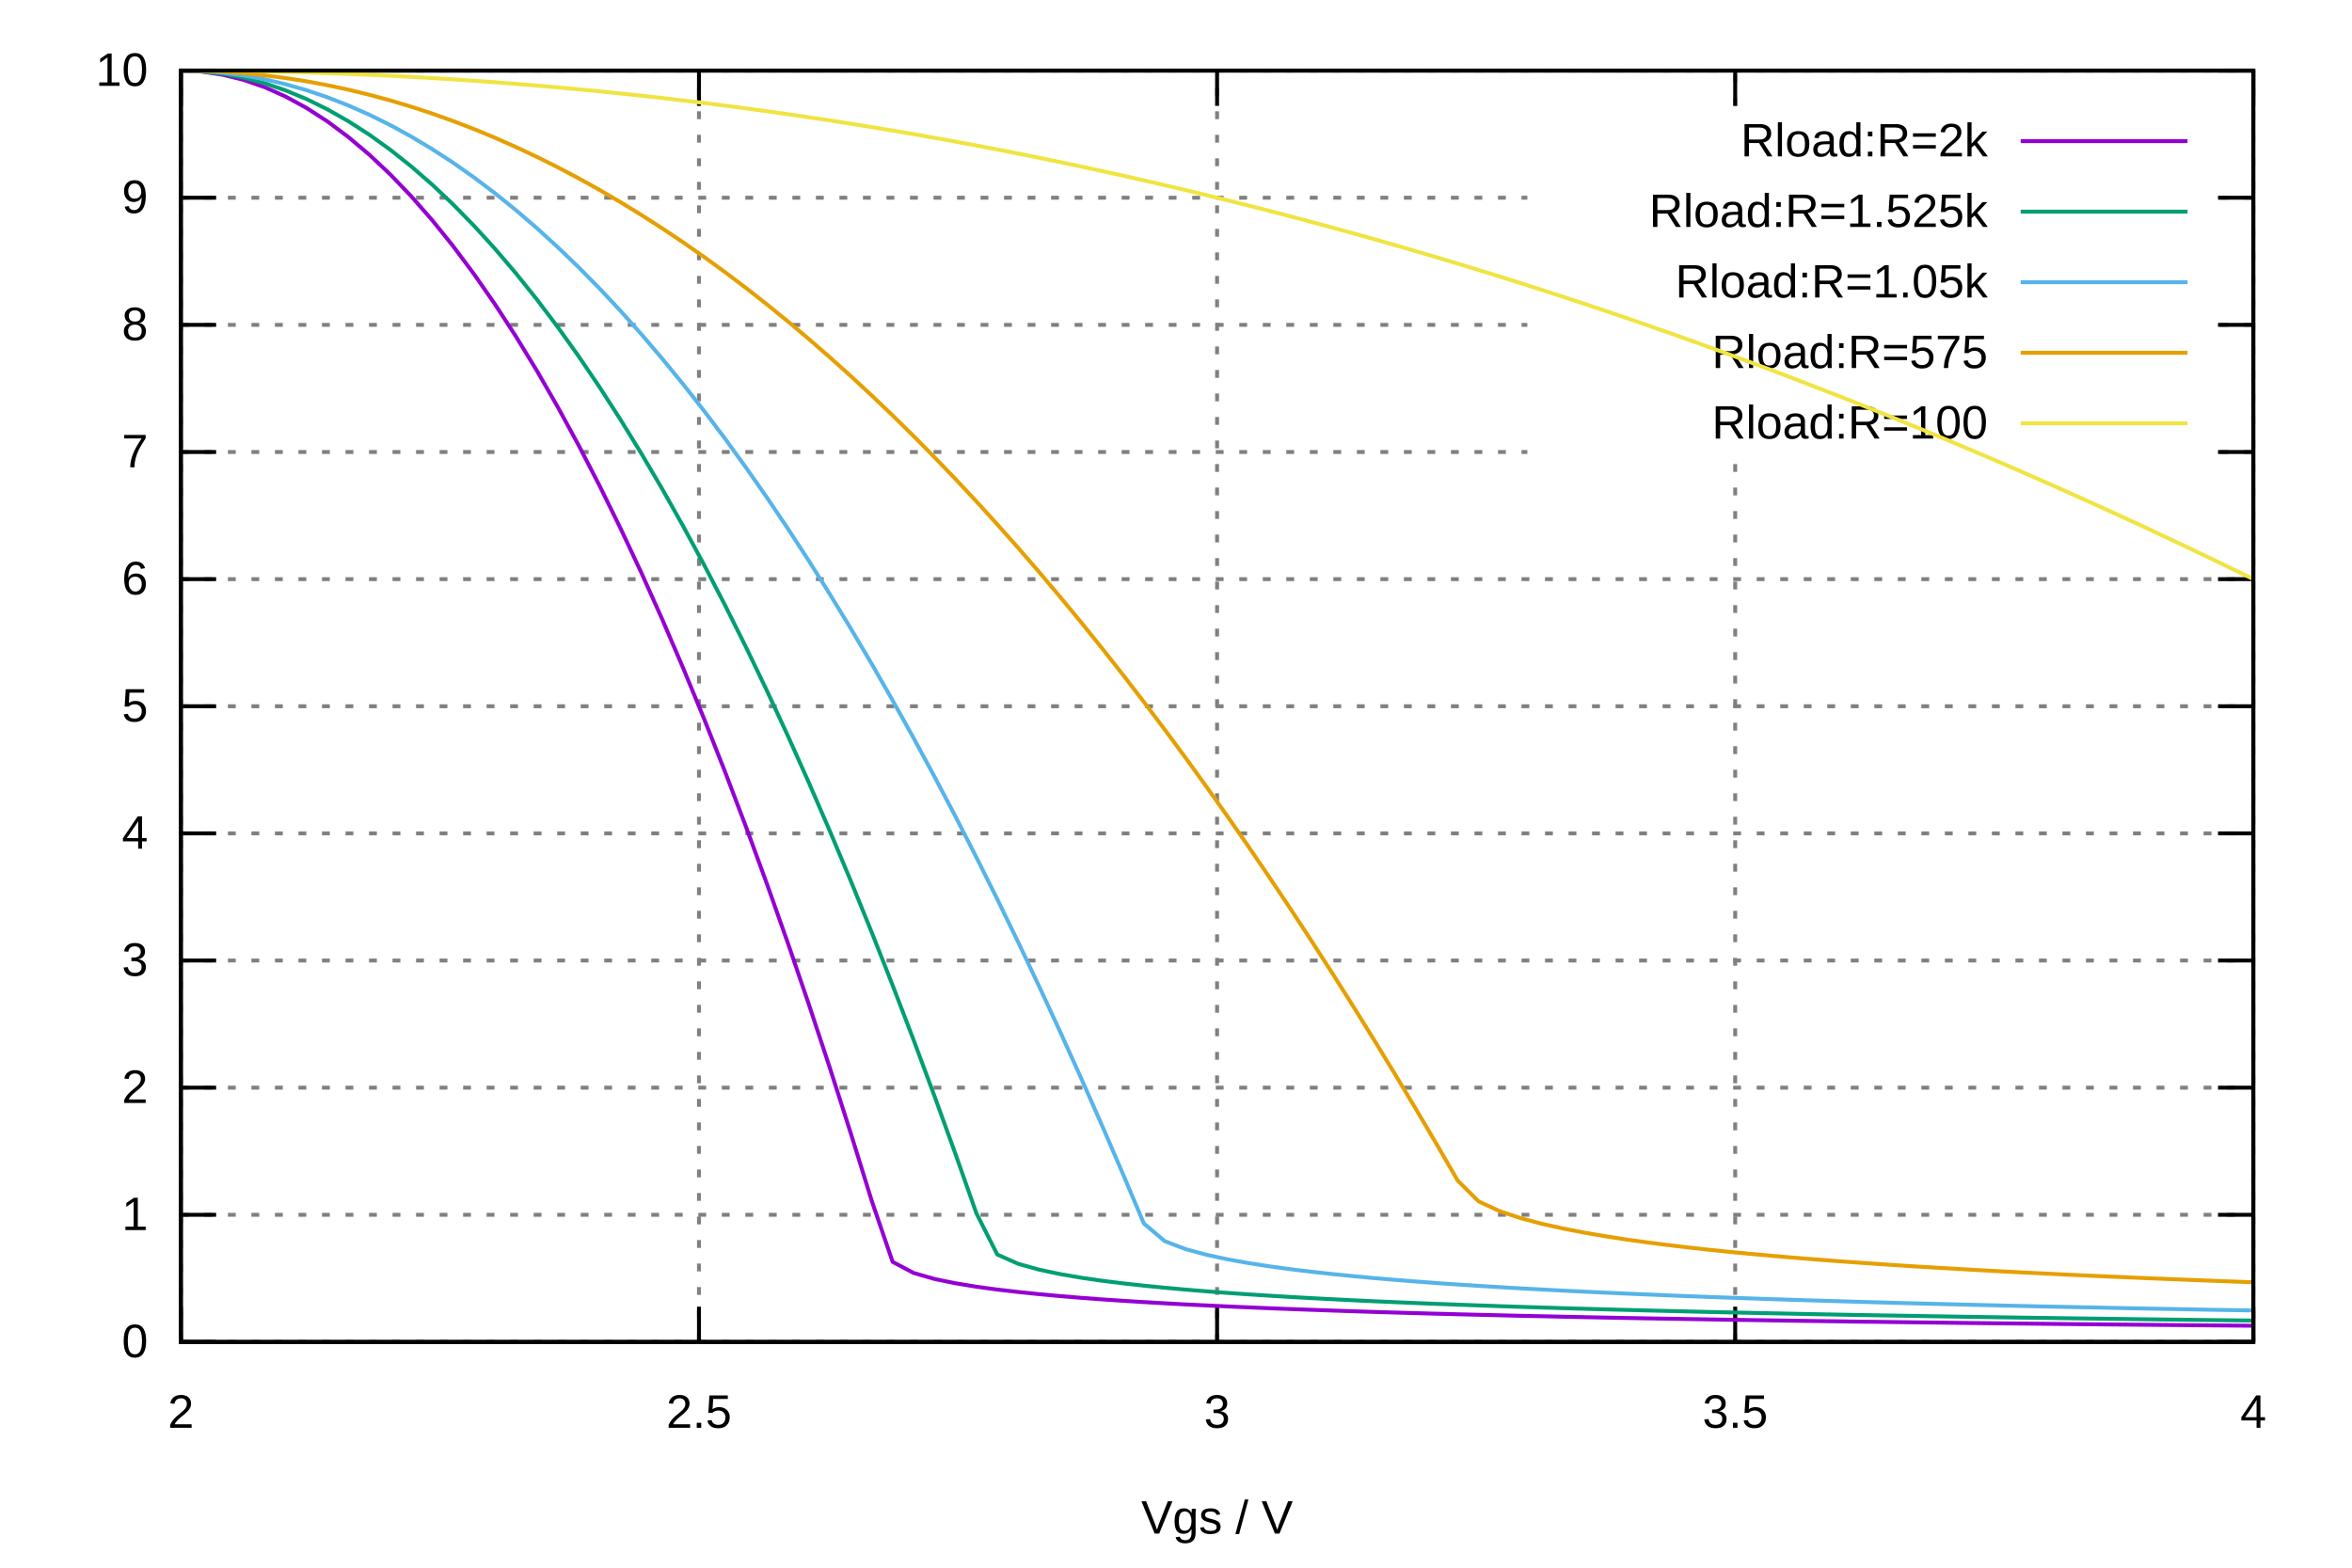
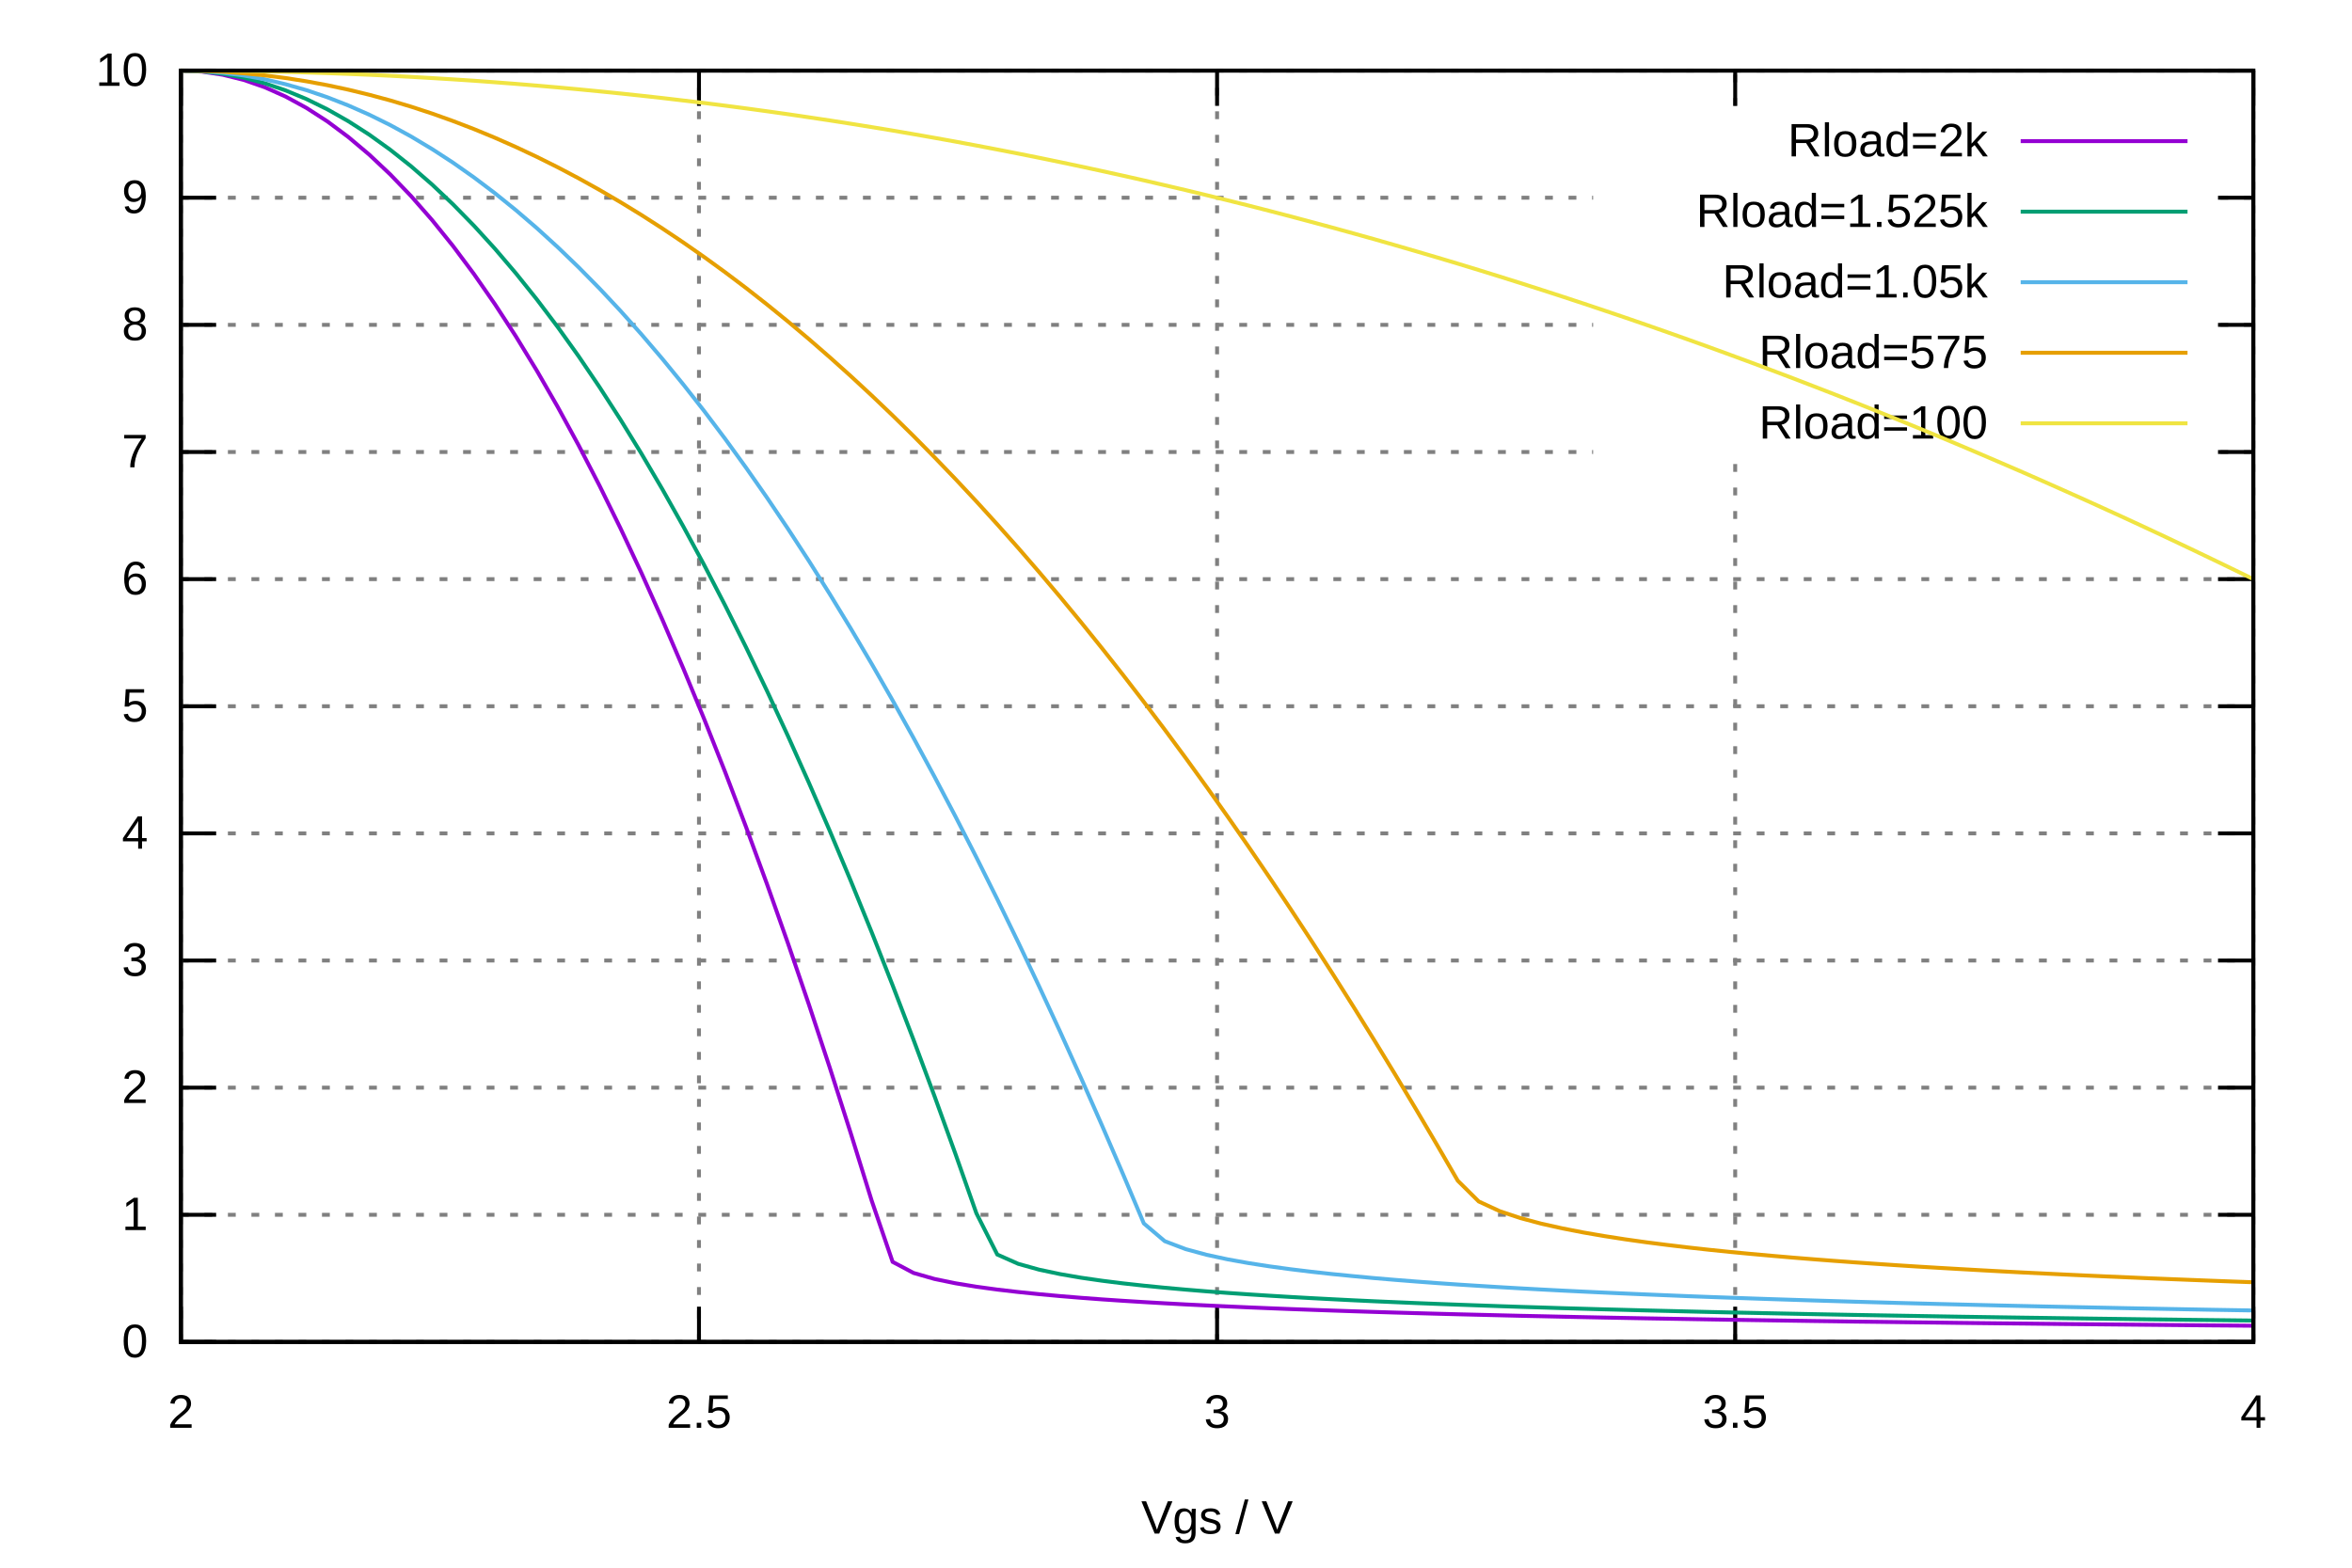
<svg xmlns="http://www.w3.org/2000/svg" xmlns:xlink="http://www.w3.org/1999/xlink" viewBox="0 0 600 400">
  <g id="gnuplot_canvas">
    <rect x="0" y="0" width="600" height="400" fill="none" />
    <defs>
      <circle id="gpDot" r="0.5" stroke-width="0.5" stroke="currentColor" />
      <path id="gpPt0" stroke-width="0.222" stroke="currentColor" d="M-1,0 h2 M0,-1 v2" />
      <path id="gpPt1" stroke-width="0.222" stroke="currentColor" d="M-1,-1 L1,1 M1,-1 L-1,1" />
      <path id="gpPt2" stroke-width="0.222" stroke="currentColor" d="M-1,0 L1,0 M0,-1 L0,1 M-1,-1 L1,1 M-1,1 L1,-1" />
      <rect id="gpPt3" stroke-width="0.222" stroke="currentColor" x="-1" y="-1" width="2" height="2" />
      <rect id="gpPt4" stroke-width="0.222" stroke="currentColor" fill="currentColor" x="-1" y="-1" width="2" height="2" />
      <circle id="gpPt5" stroke-width="0.222" stroke="currentColor" cx="0" cy="0" r="1" />
      <use xlink:href="#gpPt5" id="gpPt6" fill="currentColor" stroke="none" />
      <path id="gpPt7" stroke-width="0.222" stroke="currentColor" d="M0,-1.33 L-1.33,0.67 L1.33,0.67 z" />
      <use xlink:href="#gpPt7" id="gpPt8" fill="currentColor" stroke="none" />
      <use xlink:href="#gpPt7" id="gpPt9" stroke="currentColor" transform="rotate(180)" />
      <use xlink:href="#gpPt9" id="gpPt10" fill="currentColor" stroke="none" />
      <use xlink:href="#gpPt3" id="gpPt11" stroke="currentColor" transform="rotate(45)" />
      <use xlink:href="#gpPt11" id="gpPt12" fill="currentColor" stroke="none" />
      <path id="gpPt13" stroke-width="0.222" stroke="currentColor" d="M0,1.330 L1.265,0.411 L0.782,-1.067 L-0.782,-1.076 L-1.265,0.411 z" />
      <use xlink:href="#gpPt13" id="gpPt14" fill="currentColor" stroke="none" />
      <filter id="textbox" filterUnits="objectBoundingBox" x="0" y="0" height="1" width="1">
        <feFlood flood-color="white" flood-opacity="1" result="bgnd" />
        <feComposite in="SourceGraphic" in2="bgnd" operator="atop" />
      </filter>
      <filter id="greybox" filterUnits="objectBoundingBox" x="0" y="0" height="1" width="1">
        <feFlood flood-color="lightgrey" flood-opacity="1" result="grey" />
        <feComposite in="SourceGraphic" in2="grey" operator="atop" />
      </filter>
    </defs>
    <g fill="none" color="white" stroke="currentColor" stroke-width="1.00" stroke-linecap="butt" stroke-linejoin="miter">
</g>
    <g fill="none" color="black" stroke="currentColor" stroke-width="1.00" stroke-linecap="butt" stroke-linejoin="miter">
</g>
    <g fill="none" color="gray" stroke="currentColor" stroke-width="1.00" stroke-linecap="butt" stroke-linejoin="miter">
      <path stroke="gray" stroke-dasharray="2,4" class="gridline" d="M46.14,342.40 L574.82,342.40  " />
    </g>
    <g fill="none" color="black" stroke="currentColor" stroke-width="1.00" stroke-linecap="butt" stroke-linejoin="miter">
      <path stroke="black" d="M46.14,342.40 L55.14,342.40 M574.82,342.40 L565.82,342.40  " />
      <g transform="translate(37.75,346.30)" stroke="none" fill="black" font-family="Arial" font-size="12.00" text-anchor="end">
        <text>
          <tspan font-family="Arial"> 0</tspan>
        </text>
      </g>
    </g>
    <g fill="none" color="black" stroke="currentColor" stroke-width="1.00" stroke-linecap="butt" stroke-linejoin="miter">
</g>
    <g fill="none" color="gray" stroke="currentColor" stroke-width="1.00" stroke-linecap="butt" stroke-linejoin="miter">
      <path stroke="gray" stroke-dasharray="2,4" class="gridline" d="M46.14,309.96 L574.82,309.96  " />
    </g>
    <g fill="none" color="black" stroke="currentColor" stroke-width="1.00" stroke-linecap="butt" stroke-linejoin="miter">
      <path stroke="black" d="M46.14,309.96 L55.14,309.96 M574.82,309.96 L565.82,309.96  " />
      <g transform="translate(37.75,313.86)" stroke="none" fill="black" font-family="Arial" font-size="12.00" text-anchor="end">
        <text>
          <tspan font-family="Arial"> 1</tspan>
        </text>
      </g>
    </g>
    <g fill="none" color="black" stroke="currentColor" stroke-width="1.00" stroke-linecap="butt" stroke-linejoin="miter">
</g>
    <g fill="none" color="gray" stroke="currentColor" stroke-width="1.00" stroke-linecap="butt" stroke-linejoin="miter">
      <path stroke="gray" stroke-dasharray="2,4" class="gridline" d="M46.14,277.52 L574.82,277.52  " />
    </g>
    <g fill="none" color="black" stroke="currentColor" stroke-width="1.00" stroke-linecap="butt" stroke-linejoin="miter">
      <path stroke="black" d="M46.14,277.52 L55.14,277.52 M574.82,277.52 L565.82,277.52  " />
      <g transform="translate(37.75,281.42)" stroke="none" fill="black" font-family="Arial" font-size="12.00" text-anchor="end">
        <text>
          <tspan font-family="Arial"> 2</tspan>
        </text>
      </g>
    </g>
    <g fill="none" color="black" stroke="currentColor" stroke-width="1.00" stroke-linecap="butt" stroke-linejoin="miter">
</g>
    <g fill="none" color="gray" stroke="currentColor" stroke-width="1.00" stroke-linecap="butt" stroke-linejoin="miter">
      <path stroke="gray" stroke-dasharray="2,4" class="gridline" d="M46.14,245.08 L574.82,245.08  " />
    </g>
    <g fill="none" color="black" stroke="currentColor" stroke-width="1.00" stroke-linecap="butt" stroke-linejoin="miter">
      <path stroke="black" d="M46.14,245.08 L55.14,245.08 M574.82,245.08 L565.82,245.08  " />
      <g transform="translate(37.75,248.98)" stroke="none" fill="black" font-family="Arial" font-size="12.00" text-anchor="end">
        <text>
          <tspan font-family="Arial"> 3</tspan>
        </text>
      </g>
    </g>
    <g fill="none" color="black" stroke="currentColor" stroke-width="1.00" stroke-linecap="butt" stroke-linejoin="miter">
</g>
    <g fill="none" color="gray" stroke="currentColor" stroke-width="1.00" stroke-linecap="butt" stroke-linejoin="miter">
      <path stroke="gray" stroke-dasharray="2,4" class="gridline" d="M46.14,212.64 L574.82,212.64  " />
    </g>
    <g fill="none" color="black" stroke="currentColor" stroke-width="1.00" stroke-linecap="butt" stroke-linejoin="miter">
      <path stroke="black" d="M46.14,212.64 L55.14,212.64 M574.82,212.64 L565.82,212.64  " />
      <g transform="translate(37.75,216.54)" stroke="none" fill="black" font-family="Arial" font-size="12.00" text-anchor="end">
        <text>
          <tspan font-family="Arial"> 4</tspan>
        </text>
      </g>
    </g>
    <g fill="none" color="black" stroke="currentColor" stroke-width="1.00" stroke-linecap="butt" stroke-linejoin="miter">
</g>
    <g fill="none" color="gray" stroke="currentColor" stroke-width="1.00" stroke-linecap="butt" stroke-linejoin="miter">
      <path stroke="gray" stroke-dasharray="2,4" class="gridline" d="M46.14,180.20 L574.82,180.20  " />
    </g>
    <g fill="none" color="black" stroke="currentColor" stroke-width="1.00" stroke-linecap="butt" stroke-linejoin="miter">
      <path stroke="black" d="M46.14,180.20 L55.14,180.20 M574.82,180.20 L565.82,180.20  " />
      <g transform="translate(37.75,184.10)" stroke="none" fill="black" font-family="Arial" font-size="12.00" text-anchor="end">
        <text>
          <tspan font-family="Arial"> 5</tspan>
        </text>
      </g>
    </g>
    <g fill="none" color="black" stroke="currentColor" stroke-width="1.00" stroke-linecap="butt" stroke-linejoin="miter">
</g>
    <g fill="none" color="gray" stroke="currentColor" stroke-width="1.00" stroke-linecap="butt" stroke-linejoin="miter">
      <path stroke="gray" stroke-dasharray="2,4" class="gridline" d="M46.14,147.77 L574.82,147.77  " />
    </g>
    <g fill="none" color="black" stroke="currentColor" stroke-width="1.00" stroke-linecap="butt" stroke-linejoin="miter">
      <path stroke="black" d="M46.14,147.77 L55.14,147.77 M574.82,147.77 L565.82,147.77  " />
      <g transform="translate(37.75,151.67)" stroke="none" fill="black" font-family="Arial" font-size="12.00" text-anchor="end">
        <text>
          <tspan font-family="Arial"> 6</tspan>
        </text>
      </g>
    </g>
    <g fill="none" color="black" stroke="currentColor" stroke-width="1.00" stroke-linecap="butt" stroke-linejoin="miter">
</g>
    <g fill="none" color="gray" stroke="currentColor" stroke-width="1.00" stroke-linecap="butt" stroke-linejoin="miter">
-       <path stroke="gray" stroke-dasharray="2,4" class="gridline" d="M46.14,115.33 L389.63,115.33 M566.43,115.33 L574.82,115.33  " />
+       <path stroke="gray" stroke-dasharray="2,4" class="gridline" d="M46.14,115.33 L406.41,115.33 M566.43,115.33 L574.82,115.33  " />
    </g>
    <g fill="none" color="black" stroke="currentColor" stroke-width="1.00" stroke-linecap="butt" stroke-linejoin="miter">
      <path stroke="black" d="M46.14,115.33 L55.14,115.33 M574.82,115.33 L565.82,115.33  " />
      <g transform="translate(37.75,119.23)" stroke="none" fill="black" font-family="Arial" font-size="12.00" text-anchor="end">
        <text>
          <tspan font-family="Arial"> 7</tspan>
        </text>
      </g>
    </g>
    <g fill="none" color="black" stroke="currentColor" stroke-width="1.00" stroke-linecap="butt" stroke-linejoin="miter">
</g>
    <g fill="none" color="gray" stroke="currentColor" stroke-width="1.00" stroke-linecap="butt" stroke-linejoin="miter">
-       <path stroke="gray" stroke-dasharray="2,4" class="gridline" d="M46.14,82.89 L389.63,82.89 M566.43,82.89 L574.82,82.89  " />
+       <path stroke="gray" stroke-dasharray="2,4" class="gridline" d="M46.14,82.89 L406.41,82.89 M566.43,82.89 L574.82,82.89  " />
    </g>
    <g fill="none" color="black" stroke="currentColor" stroke-width="1.00" stroke-linecap="butt" stroke-linejoin="miter">
      <path stroke="black" d="M46.14,82.89 L55.14,82.89 M574.82,82.89 L565.82,82.89  " />
      <g transform="translate(37.75,86.79)" stroke="none" fill="black" font-family="Arial" font-size="12.00" text-anchor="end">
        <text>
          <tspan font-family="Arial"> 8</tspan>
        </text>
      </g>
    </g>
    <g fill="none" color="black" stroke="currentColor" stroke-width="1.00" stroke-linecap="butt" stroke-linejoin="miter">
</g>
    <g fill="none" color="gray" stroke="currentColor" stroke-width="1.00" stroke-linecap="butt" stroke-linejoin="miter">
-       <path stroke="gray" stroke-dasharray="2,4" class="gridline" d="M46.14,50.45 L389.63,50.45 M566.43,50.45 L574.82,50.45  " />
+       <path stroke="gray" stroke-dasharray="2,4" class="gridline" d="M46.14,50.45 L406.41,50.45 M566.43,50.45 L574.82,50.45  " />
    </g>
    <g fill="none" color="black" stroke="currentColor" stroke-width="1.00" stroke-linecap="butt" stroke-linejoin="miter">
      <path stroke="black" d="M46.14,50.45 L55.14,50.45 M574.82,50.45 L565.82,50.45  " />
      <g transform="translate(37.75,54.35)" stroke="none" fill="black" font-family="Arial" font-size="12.00" text-anchor="end">
        <text>
          <tspan font-family="Arial"> 9</tspan>
        </text>
      </g>
    </g>
    <g fill="none" color="black" stroke="currentColor" stroke-width="1.00" stroke-linecap="butt" stroke-linejoin="miter">
</g>
    <g fill="none" color="gray" stroke="currentColor" stroke-width="1.00" stroke-linecap="butt" stroke-linejoin="miter">
      <path stroke="gray" stroke-dasharray="2,4" class="gridline" d="M46.14,18.01 L574.82,18.01  " />
    </g>
    <g fill="none" color="black" stroke="currentColor" stroke-width="1.00" stroke-linecap="butt" stroke-linejoin="miter">
      <path stroke="black" d="M46.14,18.01 L55.14,18.01 M574.82,18.01 L565.82,18.01  " />
      <g transform="translate(37.75,21.91)" stroke="none" fill="black" font-family="Arial" font-size="12.00" text-anchor="end">
        <text>
          <tspan font-family="Arial"> 10</tspan>
        </text>
      </g>
    </g>
    <g fill="none" color="black" stroke="currentColor" stroke-width="1.00" stroke-linecap="butt" stroke-linejoin="miter">
</g>
    <g fill="none" color="gray" stroke="currentColor" stroke-width="1.00" stroke-linecap="butt" stroke-linejoin="miter">
      <path stroke="gray" stroke-dasharray="2,4" class="gridline" d="M46.14,342.40 L46.14,18.01  " />
    </g>
    <g fill="none" color="black" stroke="currentColor" stroke-width="1.00" stroke-linecap="butt" stroke-linejoin="miter">
      <path stroke="black" d="M46.14,342.40 L46.14,333.40 M46.14,18.01 L46.14,27.01  " />
      <g transform="translate(46.14,364.30)" stroke="none" fill="black" font-family="Arial" font-size="12.00" text-anchor="middle">
        <text>
          <tspan font-family="Arial"> 2</tspan>
        </text>
      </g>
    </g>
    <g fill="none" color="black" stroke="currentColor" stroke-width="1.00" stroke-linecap="butt" stroke-linejoin="miter">
</g>
    <g fill="none" color="gray" stroke="currentColor" stroke-width="1.00" stroke-linecap="butt" stroke-linejoin="miter">
      <path stroke="gray" stroke-dasharray="2,4" class="gridline" d="M178.31,342.40 L178.31,18.01  " />
    </g>
    <g fill="none" color="black" stroke="currentColor" stroke-width="1.00" stroke-linecap="butt" stroke-linejoin="miter">
      <path stroke="black" d="M178.31,342.40 L178.31,333.40 M178.31,18.01 L178.31,27.01  " />
      <g transform="translate(178.31,364.30)" stroke="none" fill="black" font-family="Arial" font-size="12.00" text-anchor="middle">
        <text>
          <tspan font-family="Arial"> 2.5</tspan>
        </text>
      </g>
    </g>
    <g fill="none" color="black" stroke="currentColor" stroke-width="1.00" stroke-linecap="butt" stroke-linejoin="miter">
</g>
    <g fill="none" color="gray" stroke="currentColor" stroke-width="1.00" stroke-linecap="butt" stroke-linejoin="miter">
      <path stroke="gray" stroke-dasharray="2,4" class="gridline" d="M310.48,342.40 L310.48,18.01  " />
    </g>
    <g fill="none" color="black" stroke="currentColor" stroke-width="1.00" stroke-linecap="butt" stroke-linejoin="miter">
      <path stroke="black" d="M310.48,342.40 L310.48,333.40 M310.48,18.01 L310.48,27.01  " />
      <g transform="translate(310.48,364.30)" stroke="none" fill="black" font-family="Arial" font-size="12.00" text-anchor="middle">
        <text>
          <tspan font-family="Arial"> 3</tspan>
        </text>
      </g>
    </g>
    <g fill="none" color="black" stroke="currentColor" stroke-width="1.00" stroke-linecap="butt" stroke-linejoin="miter">
</g>
    <g fill="none" color="gray" stroke="currentColor" stroke-width="1.00" stroke-linecap="butt" stroke-linejoin="miter">
      <path stroke="gray" stroke-dasharray="2,4" class="gridline" d="M442.65,342.40 L442.65,117.01 M442.65,27.01 L442.65,18.01  " />
    </g>
    <g fill="none" color="black" stroke="currentColor" stroke-width="1.00" stroke-linecap="butt" stroke-linejoin="miter">
      <path stroke="black" d="M442.65,342.40 L442.65,333.40 M442.65,18.01 L442.65,27.01  " />
      <g transform="translate(442.65,364.30)" stroke="none" fill="black" font-family="Arial" font-size="12.00" text-anchor="middle">
        <text>
          <tspan font-family="Arial"> 3.5</tspan>
        </text>
      </g>
    </g>
    <g fill="none" color="black" stroke="currentColor" stroke-width="1.00" stroke-linecap="butt" stroke-linejoin="miter">
</g>
    <g fill="none" color="gray" stroke="currentColor" stroke-width="1.00" stroke-linecap="butt" stroke-linejoin="miter">
      <path stroke="gray" stroke-dasharray="2,4" class="gridline" d="M574.82,342.40 L574.82,18.01  " />
    </g>
    <g fill="none" color="black" stroke="currentColor" stroke-width="1.00" stroke-linecap="butt" stroke-linejoin="miter">
      <path stroke="black" d="M574.82,342.40 L574.82,333.40 M574.82,18.01 L574.82,27.01  " />
      <g transform="translate(574.82,364.30)" stroke="none" fill="black" font-family="Arial" font-size="12.00" text-anchor="middle">
        <text>
          <tspan font-family="Arial"> 4</tspan>
        </text>
      </g>
    </g>
    <g fill="none" color="black" stroke="currentColor" stroke-width="1.00" stroke-linecap="butt" stroke-linejoin="miter">
</g>
    <g fill="none" color="black" stroke="currentColor" stroke-width="1.00" stroke-linecap="butt" stroke-linejoin="miter">
      <path stroke="black" d="M46.14,18.01 L46.14,342.40 L574.82,342.40 L574.82,18.01 L46.14,18.01 Z  " />
    </g>
    <g fill="none" color="black" stroke="currentColor" stroke-width="1.00" stroke-linecap="butt" stroke-linejoin="miter">
      <g transform="translate(310.48,391.30)" stroke="none" fill="black" font-family="Arial" font-size="12.00" text-anchor="middle">
        <text>
          <tspan font-family="Arial">Vgs / V</tspan>
        </text>
      </g>
    </g>
    <g fill="none" color="black" stroke="currentColor" stroke-width="1.00" stroke-linecap="butt" stroke-linejoin="miter">
</g>
    <g id="gnuplot_plot_1">
      <g fill="none" color="black" stroke="currentColor" stroke-width="1.00" stroke-linecap="butt" stroke-linejoin="miter">
        <g transform="translate(507.09,39.91)" stroke="none" fill="black" font-family="Arial" font-size="12.00" text-anchor="end">
          <text>
-             <tspan font-family="Arial">Rload:R=2k</tspan>
+             <tspan font-family="Arial">Rload=2k</tspan>
          </text>
        </g>
      </g>
      <g fill="none" color="black" stroke="currentColor" stroke-width="1.00" stroke-linecap="butt" stroke-linejoin="miter">
        <path stroke="rgb(148,   0, 211)" d="M515.48,36.01 L558.04,36.01 M46.14,18.01 L51.48,18.27 L56.82,19.07 L62.16,20.39 L67.50,22.25 L72.84,24.63   L78.18,27.54 L83.52,30.98 L88.86,34.96 L94.20,39.46 L99.54,44.49 L104.88,50.05 L110.22,56.14 L115.56,62.76   L120.90,69.91 L126.24,77.59 L131.58,85.79 L136.92,94.53 L142.26,103.80 L147.60,113.60 L152.94,123.92 L158.28,134.78   L163.62,146.16 L168.96,158.08 L174.30,170.52 L179.65,183.50 L184.99,197.00 L190.33,211.04 L195.67,225.60 L201.01,240.69   L206.35,256.31 L211.69,272.46 L217.03,289.15 L222.37,306.36 L227.71,321.97 L233.05,324.80 L238.39,326.33 L243.73,327.43   L249.07,328.31 L254.41,329.04 L259.75,329.66 L265.09,330.21 L270.43,330.70 L275.77,331.14 L281.11,331.54 L286.45,331.90   L291.79,332.23 L297.13,332.54 L302.47,332.83 L307.81,333.09 L313.15,333.34 L318.49,333.58 L323.83,333.80 L329.17,334.01   L334.51,334.20 L339.85,334.39 L345.19,334.57 L350.53,334.74 L355.87,334.90 L361.21,335.05 L366.55,335.20 L371.89,335.34   L377.23,335.47 L382.57,335.60 L387.91,335.73 L393.25,335.84 L398.59,335.96 L403.93,336.07 L409.27,336.18 L414.61,336.28   L419.95,336.38 L425.29,336.47 L430.63,336.56 L435.97,336.65 L441.31,336.74 L446.66,336.82 L452.00,336.90 L457.34,336.98   L462.68,337.06 L468.02,337.13 L473.36,337.21 L478.70,337.27 L484.04,337.34 L489.38,337.41 L494.72,337.47 L500.06,337.54   L505.40,337.60 L510.74,337.66 L516.08,337.71 L521.42,337.77 L526.76,337.83 L532.10,337.88 L537.44,337.93 L542.78,337.98   L548.12,338.03 L553.46,338.08 L558.80,338.13 L564.14,338.18 L569.48,338.22 L574.82,338.27  " />
      </g>
    </g>
    <g id="gnuplot_plot_2">
      <g fill="none" color="black" stroke="currentColor" stroke-width="1.00" stroke-linecap="butt" stroke-linejoin="miter">
        <g transform="translate(507.09,57.91)" stroke="none" fill="black" font-family="Arial" font-size="12.00" text-anchor="end">
          <text>
-             <tspan font-family="Arial">Rload:R=1.525k</tspan>
+             <tspan font-family="Arial">Rload=1.525k</tspan>
          </text>
        </g>
      </g>
      <g fill="none" color="black" stroke="currentColor" stroke-width="1.00" stroke-linecap="butt" stroke-linejoin="miter">
        <path stroke="rgb(  0, 158, 115)" d="M515.48,54.01 L558.04,54.01 M46.14,18.01 L51.48,18.21 L56.82,18.82 L62.16,19.83 L67.50,21.24 L72.84,23.06   L78.18,25.28 L83.52,27.90 L88.86,30.93 L94.20,34.36 L99.54,38.20 L104.88,42.44 L110.22,47.08 L115.56,52.13   L120.90,57.58 L126.24,63.44 L131.58,69.70 L136.92,76.36 L142.26,83.42 L147.60,90.89 L152.94,98.77 L158.28,107.05   L163.62,115.73 L168.96,124.81 L174.30,134.30 L179.65,144.19 L184.99,154.49 L190.33,165.19 L195.67,176.30 L201.01,187.80   L206.35,199.72 L211.69,212.03 L217.03,224.75 L222.37,237.87 L227.71,251.40 L233.05,265.33 L238.39,279.67 L243.73,294.41   L249.07,309.55 L254.41,320.10 L259.75,322.47 L265.09,323.96 L270.43,325.09 L275.77,326.01 L281.11,326.78 L286.45,327.45   L291.79,328.04 L297.13,328.57 L302.47,329.05 L307.81,329.49 L313.15,329.89 L318.49,330.26 L323.83,330.60 L329.17,330.92   L334.51,331.22 L339.85,331.50 L345.19,331.77 L350.53,332.02 L355.87,332.25 L361.21,332.48 L366.55,332.69 L371.89,332.89   L377.23,333.08 L382.57,333.27 L387.91,333.45 L393.25,333.61 L398.59,333.78 L403.93,333.93 L409.27,334.08 L414.61,334.22   L419.95,334.36 L425.29,334.49 L430.63,334.62 L435.97,334.75 L441.31,334.87 L446.66,334.98 L452.00,335.09 L457.34,335.20   L462.68,335.31 L468.02,335.41 L473.36,335.51 L478.70,335.60 L484.04,335.69 L489.38,335.78 L494.72,335.87 L500.06,335.96   L505.40,336.04 L510.74,336.12 L516.08,336.20 L521.42,336.27 L526.76,336.35 L532.10,336.42 L537.44,336.49 L542.78,336.56   L548.12,336.63 L553.46,336.69 L558.80,336.76 L564.14,336.82 L569.48,336.88 L574.82,336.94  " />
      </g>
    </g>
    <g id="gnuplot_plot_3">
      <g fill="none" color="black" stroke="currentColor" stroke-width="1.00" stroke-linecap="butt" stroke-linejoin="miter">
        <g transform="translate(507.09,75.91)" stroke="none" fill="black" font-family="Arial" font-size="12.00" text-anchor="end">
          <text>
-             <tspan font-family="Arial">Rload:R=1.05k</tspan>
+             <tspan font-family="Arial">Rload=1.05k</tspan>
          </text>
        </g>
      </g>
      <g fill="none" color="black" stroke="currentColor" stroke-width="1.00" stroke-linecap="butt" stroke-linejoin="miter">
        <path stroke="rgb( 86, 180, 233)" d="M515.48,72.01 L558.04,72.01 M46.14,18.01 L51.48,18.15 L56.82,18.57 L62.16,19.26 L67.50,20.23 L72.84,21.49   L78.18,23.01 L83.52,24.82 L88.86,26.91 L94.20,29.27 L99.54,31.91 L104.88,34.83 L110.22,38.03 L115.56,41.50   L120.90,45.26 L126.24,49.29 L131.58,53.60 L136.92,58.18 L142.26,63.05 L147.60,68.19 L152.94,73.61 L158.28,79.31   L163.62,85.29 L168.96,91.55 L174.30,98.08 L179.65,104.89 L184.99,111.98 L190.33,119.35 L195.67,126.99 L201.01,134.92   L206.35,143.12 L211.69,151.60 L217.03,160.36 L222.37,169.39 L227.71,178.71 L233.05,188.30 L238.39,198.17 L243.73,208.31   L249.07,218.74 L254.41,229.44 L259.75,240.43 L265.09,251.69 L270.43,263.22 L275.77,275.04 L281.11,287.13 L286.45,299.51   L291.79,312.16 L297.13,316.69 L302.47,318.72 L307.81,320.17 L313.15,321.32 L318.49,322.28 L323.83,323.11 L329.17,323.84   L334.51,324.49 L339.85,325.08 L345.19,325.61 L350.53,326.11 L355.87,326.56 L361.21,326.98 L366.55,327.38 L371.89,327.75   L377.23,328.09 L382.57,328.42 L387.91,328.73 L393.25,329.02 L398.59,329.30 L403.93,329.56 L409.27,329.81 L414.61,330.05   L419.95,330.28 L425.29,330.50 L430.63,330.72 L435.97,330.92 L441.31,331.11 L446.66,331.30 L452.00,331.48 L457.34,331.65   L462.68,331.82 L468.02,331.98 L473.36,332.14 L478.70,332.29 L484.04,332.44 L489.38,332.58 L494.72,332.72 L500.06,332.85   L505.40,332.98 L510.74,333.11 L516.08,333.23 L521.42,333.35 L526.76,333.46 L532.10,333.57 L537.44,333.68 L542.78,333.79   L548.12,333.89 L553.46,333.99 L558.80,334.09 L564.14,334.19 L569.48,334.28 L574.82,334.37  " />
      </g>
    </g>
    <g id="gnuplot_plot_4">
      <g fill="none" color="black" stroke="currentColor" stroke-width="1.00" stroke-linecap="butt" stroke-linejoin="miter">
        <g transform="translate(507.09,93.91)" stroke="none" fill="black" font-family="Arial" font-size="12.00" text-anchor="end">
          <text>
-             <tspan font-family="Arial">Rload:R=575</tspan>
+             <tspan font-family="Arial">Rload=575</tspan>
          </text>
        </g>
      </g>
      <g fill="none" color="black" stroke="currentColor" stroke-width="1.00" stroke-linecap="butt" stroke-linejoin="miter">
        <path stroke="rgb(230, 159,   0)" d="M515.48,90.01 L558.04,90.01 M46.14,18.01 L51.48,18.09 L56.82,18.31 L62.16,18.70 L67.50,19.23 L72.84,19.91   L78.18,20.75 L83.52,21.74 L88.86,22.88 L94.20,24.18 L99.54,25.62 L104.88,27.22 L110.22,28.97 L115.56,30.88   L120.90,32.93 L126.24,35.14 L131.58,37.50 L136.92,40.01 L142.26,42.67 L147.60,45.49 L152.94,48.46 L158.28,51.58   L163.62,54.85 L168.96,58.28 L174.30,61.86 L179.65,65.59 L184.99,69.47 L190.33,73.50 L195.67,77.69 L201.01,82.03   L206.35,86.52 L211.69,91.17 L217.03,95.96 L222.37,100.91 L227.71,106.01 L233.05,111.26 L238.39,116.67 L243.73,122.22   L249.07,127.93 L254.41,133.80 L259.75,139.81 L265.09,145.98 L270.43,152.29 L275.77,158.76 L281.11,165.39 L286.45,172.16   L291.79,179.09 L297.13,186.17 L302.47,193.40 L307.81,200.79 L313.15,208.32 L318.49,216.01 L323.83,223.85 L329.17,231.84   L334.51,239.99 L339.85,248.29 L345.19,256.74 L350.53,265.34 L355.87,274.09 L361.21,283.00 L366.55,292.06 L371.89,301.27   L377.23,306.56 L382.57,309.03 L387.91,310.81 L393.25,312.24 L398.59,313.43 L403.93,314.47 L409.27,315.39 L414.61,316.22   L419.95,316.97 L425.29,317.65 L430.63,318.29 L435.97,318.88 L441.31,319.43 L446.66,319.94 L452.00,320.42 L457.34,320.88   L462.68,321.31 L468.02,321.72 L473.36,322.11 L478.70,322.48 L484.04,322.84 L489.38,323.18 L494.72,323.50 L500.06,323.81   L505.40,324.11 L510.74,324.40 L516.08,324.68 L521.42,324.94 L526.76,325.20 L532.10,325.45 L537.44,325.69 L542.78,325.92   L548.12,326.15 L553.46,326.36 L558.80,326.57 L564.14,326.78 L569.48,326.98 L574.82,327.17  " />
      </g>
    </g>
    <g id="gnuplot_plot_5">
      <g fill="none" color="black" stroke="currentColor" stroke-width="1.00" stroke-linecap="butt" stroke-linejoin="miter">
        <g transform="translate(507.09,111.91)" stroke="none" fill="black" font-family="Arial" font-size="12.00" text-anchor="end">
          <text>
-             <tspan font-family="Arial">Rload:R=100</tspan>
+             <tspan font-family="Arial">Rload=100</tspan>
          </text>
        </g>
      </g>
      <g fill="none" color="black" stroke="currentColor" stroke-width="1.00" stroke-linecap="butt" stroke-linejoin="miter">
        <path stroke="rgb(240, 228,  66)" d="M515.48,108.01 L558.04,108.01 M46.14,18.01 L51.48,18.02 L56.82,18.06 L62.16,18.13 L67.50,18.22 L72.84,18.34   L78.18,18.49 L83.52,18.66 L88.86,18.86 L94.20,19.08 L99.54,19.33 L104.88,19.61 L110.22,19.92 L115.56,20.25   L120.90,20.60 L126.24,20.99 L131.58,21.40 L136.92,21.84 L142.26,22.30 L147.60,22.79 L152.94,23.31 L158.28,23.85   L163.62,24.42 L168.96,25.01 L174.30,25.64 L179.65,26.28 L184.99,26.96 L190.33,27.66 L195.67,28.39 L201.01,29.14   L206.35,29.93 L211.69,30.73 L217.03,31.57 L222.37,32.43 L227.71,33.31 L233.05,34.23 L238.39,35.17 L243.73,36.13   L249.07,37.13 L254.41,38.15 L259.75,39.19 L265.09,40.26 L270.43,41.36 L275.77,42.49 L281.11,43.64 L286.45,44.82   L291.79,46.02 L297.13,47.26 L302.47,48.51 L307.81,49.80 L313.15,51.11 L318.49,52.44 L323.83,53.81 L329.17,55.20   L334.51,56.62 L339.85,58.06 L345.19,59.53 L350.53,61.02 L355.87,62.55 L361.21,64.10 L366.55,65.67 L371.89,67.27   L377.23,68.90 L382.57,70.56 L387.91,72.24 L393.25,73.95 L398.59,75.68 L403.93,77.44 L409.27,79.23 L414.61,81.04   L419.95,82.88 L425.29,84.75 L430.63,86.64 L435.97,88.56 L441.31,90.51 L446.66,92.48 L452.00,94.48 L457.34,96.50   L462.68,98.56 L468.02,100.63 L473.36,102.74 L478.70,104.87 L484.04,107.03 L489.38,109.21 L494.72,111.42 L500.06,113.66   L505.40,115.93 L510.74,118.22 L516.08,120.53 L521.42,122.88 L526.76,125.25 L532.10,127.64 L537.44,130.07 L542.78,132.51   L548.12,134.99 L553.46,137.49 L558.80,140.02 L564.14,142.58 L569.48,145.16 L574.82,147.77  " />
      </g>
    </g>
    <g id="gnuplot_plot_6">
      <g fill="none" color="black" stroke="currentColor" stroke-width="1.00" stroke-linecap="butt" stroke-linejoin="miter">
</g>
    </g>
    <g fill="none" color="white" stroke="rgb(  0, 114, 178)" stroke-width="2.00" stroke-linecap="butt" stroke-linejoin="miter">
</g>
    <g fill="none" color="black" stroke="currentColor" stroke-width="2.00" stroke-linecap="butt" stroke-linejoin="miter">
</g>
    <g fill="none" color="black" stroke="black" stroke-width="1.00" stroke-linecap="butt" stroke-linejoin="miter">
</g>
    <g fill="none" color="black" stroke="currentColor" stroke-width="1.00" stroke-linecap="butt" stroke-linejoin="miter">
      <path stroke="black" d="M46.14,18.01 L46.14,342.40 L574.82,342.40 L574.82,18.01 L46.14,18.01 Z  " />
    </g>
    <g fill="none" color="black" stroke="currentColor" stroke-width="1.00" stroke-linecap="butt" stroke-linejoin="miter">
</g>
  </g>
</svg>
